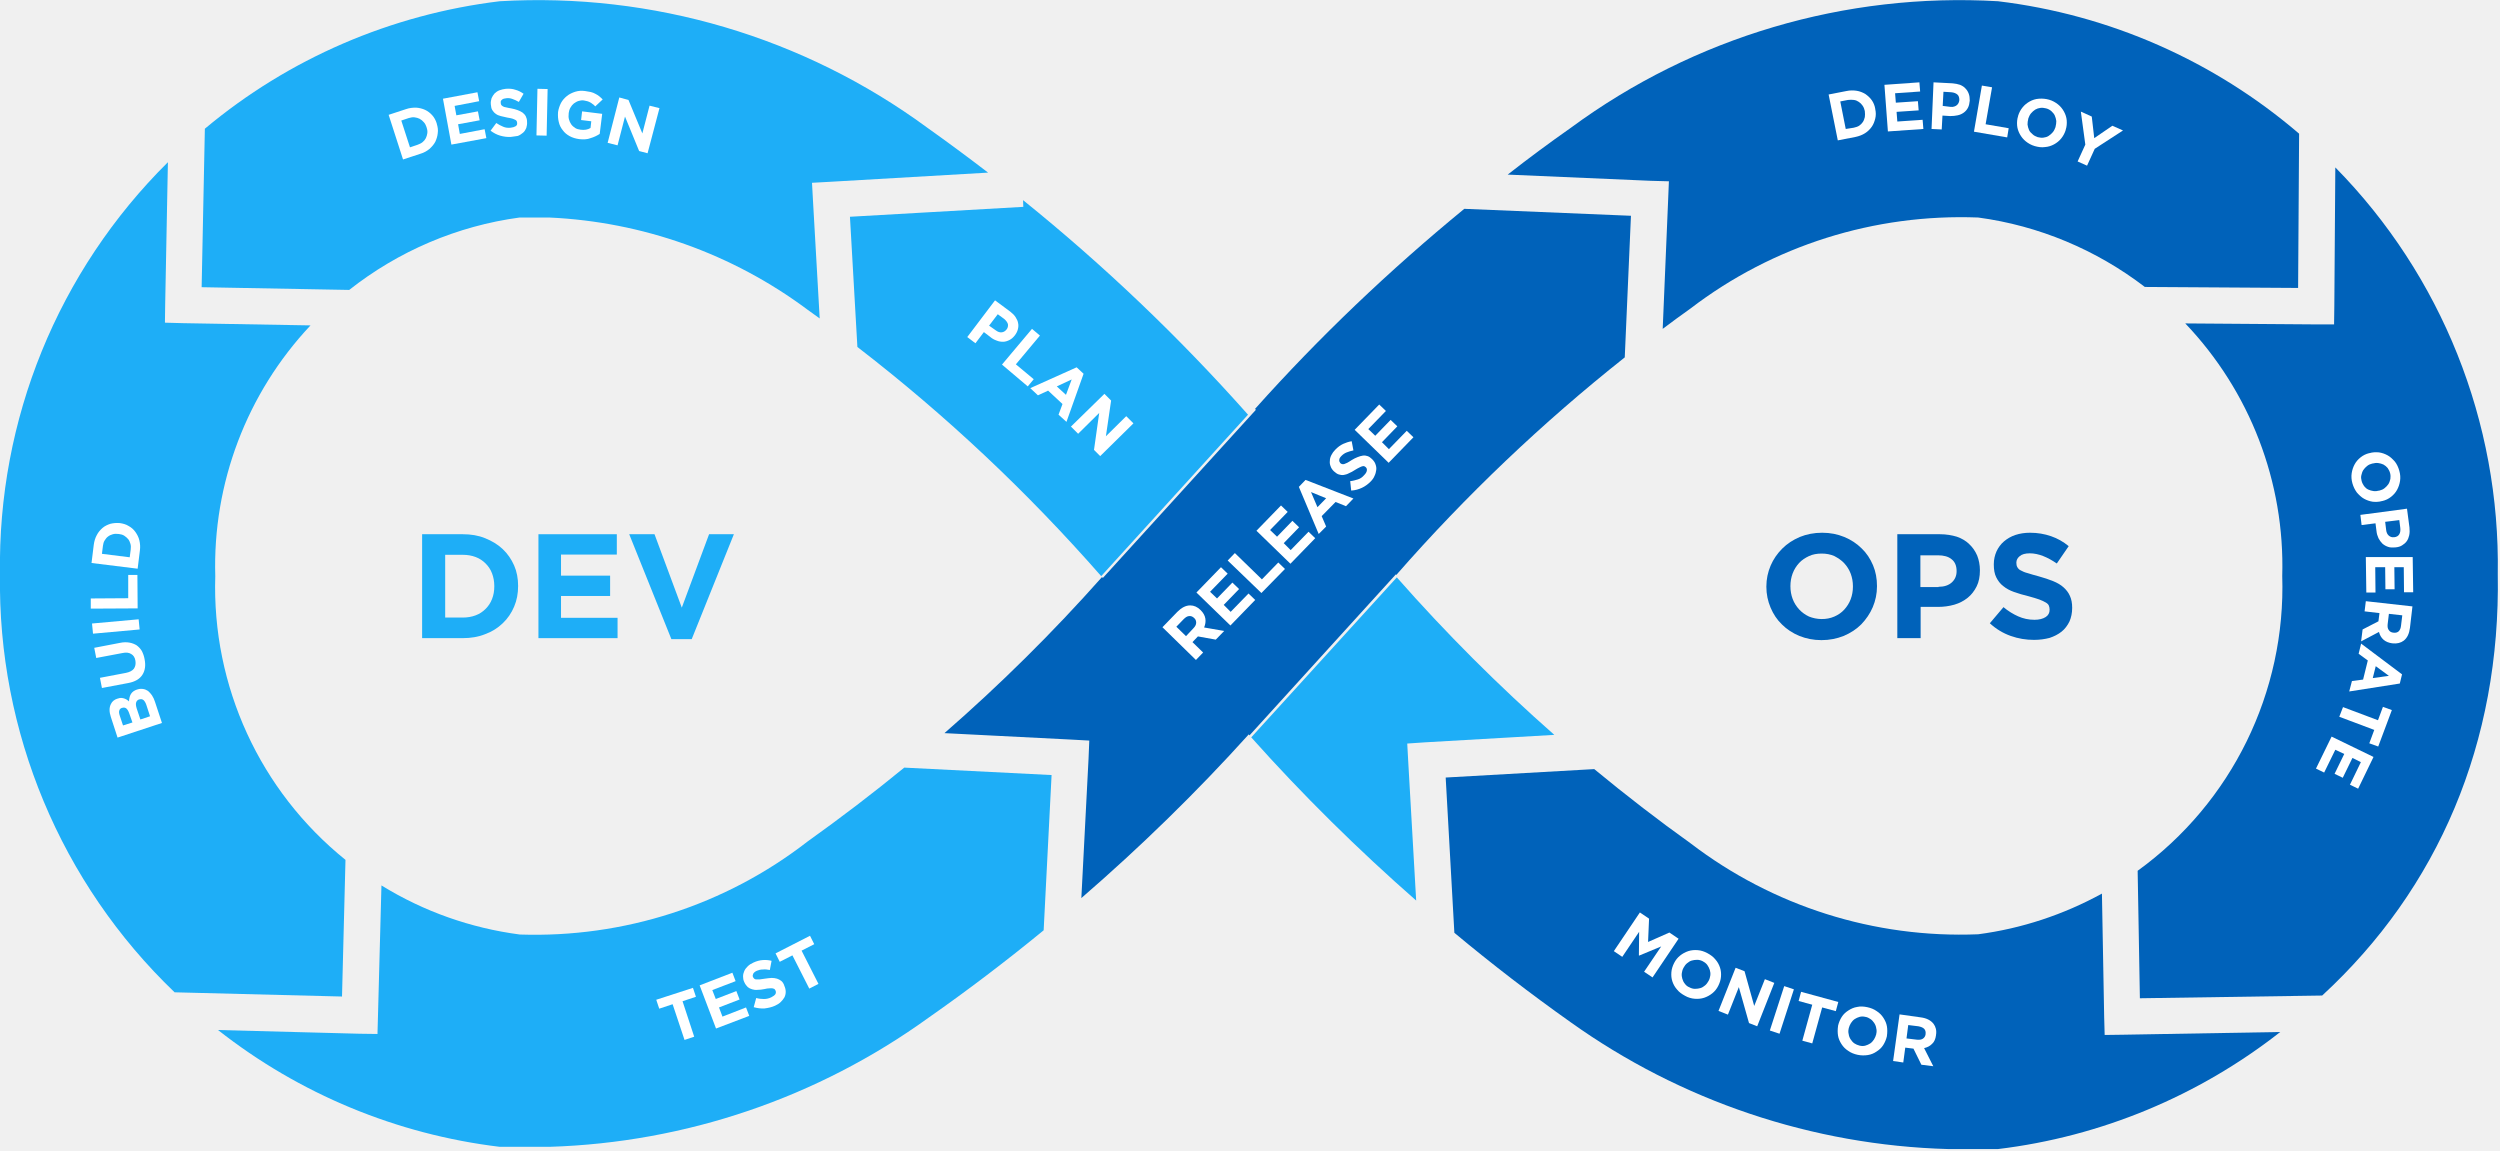
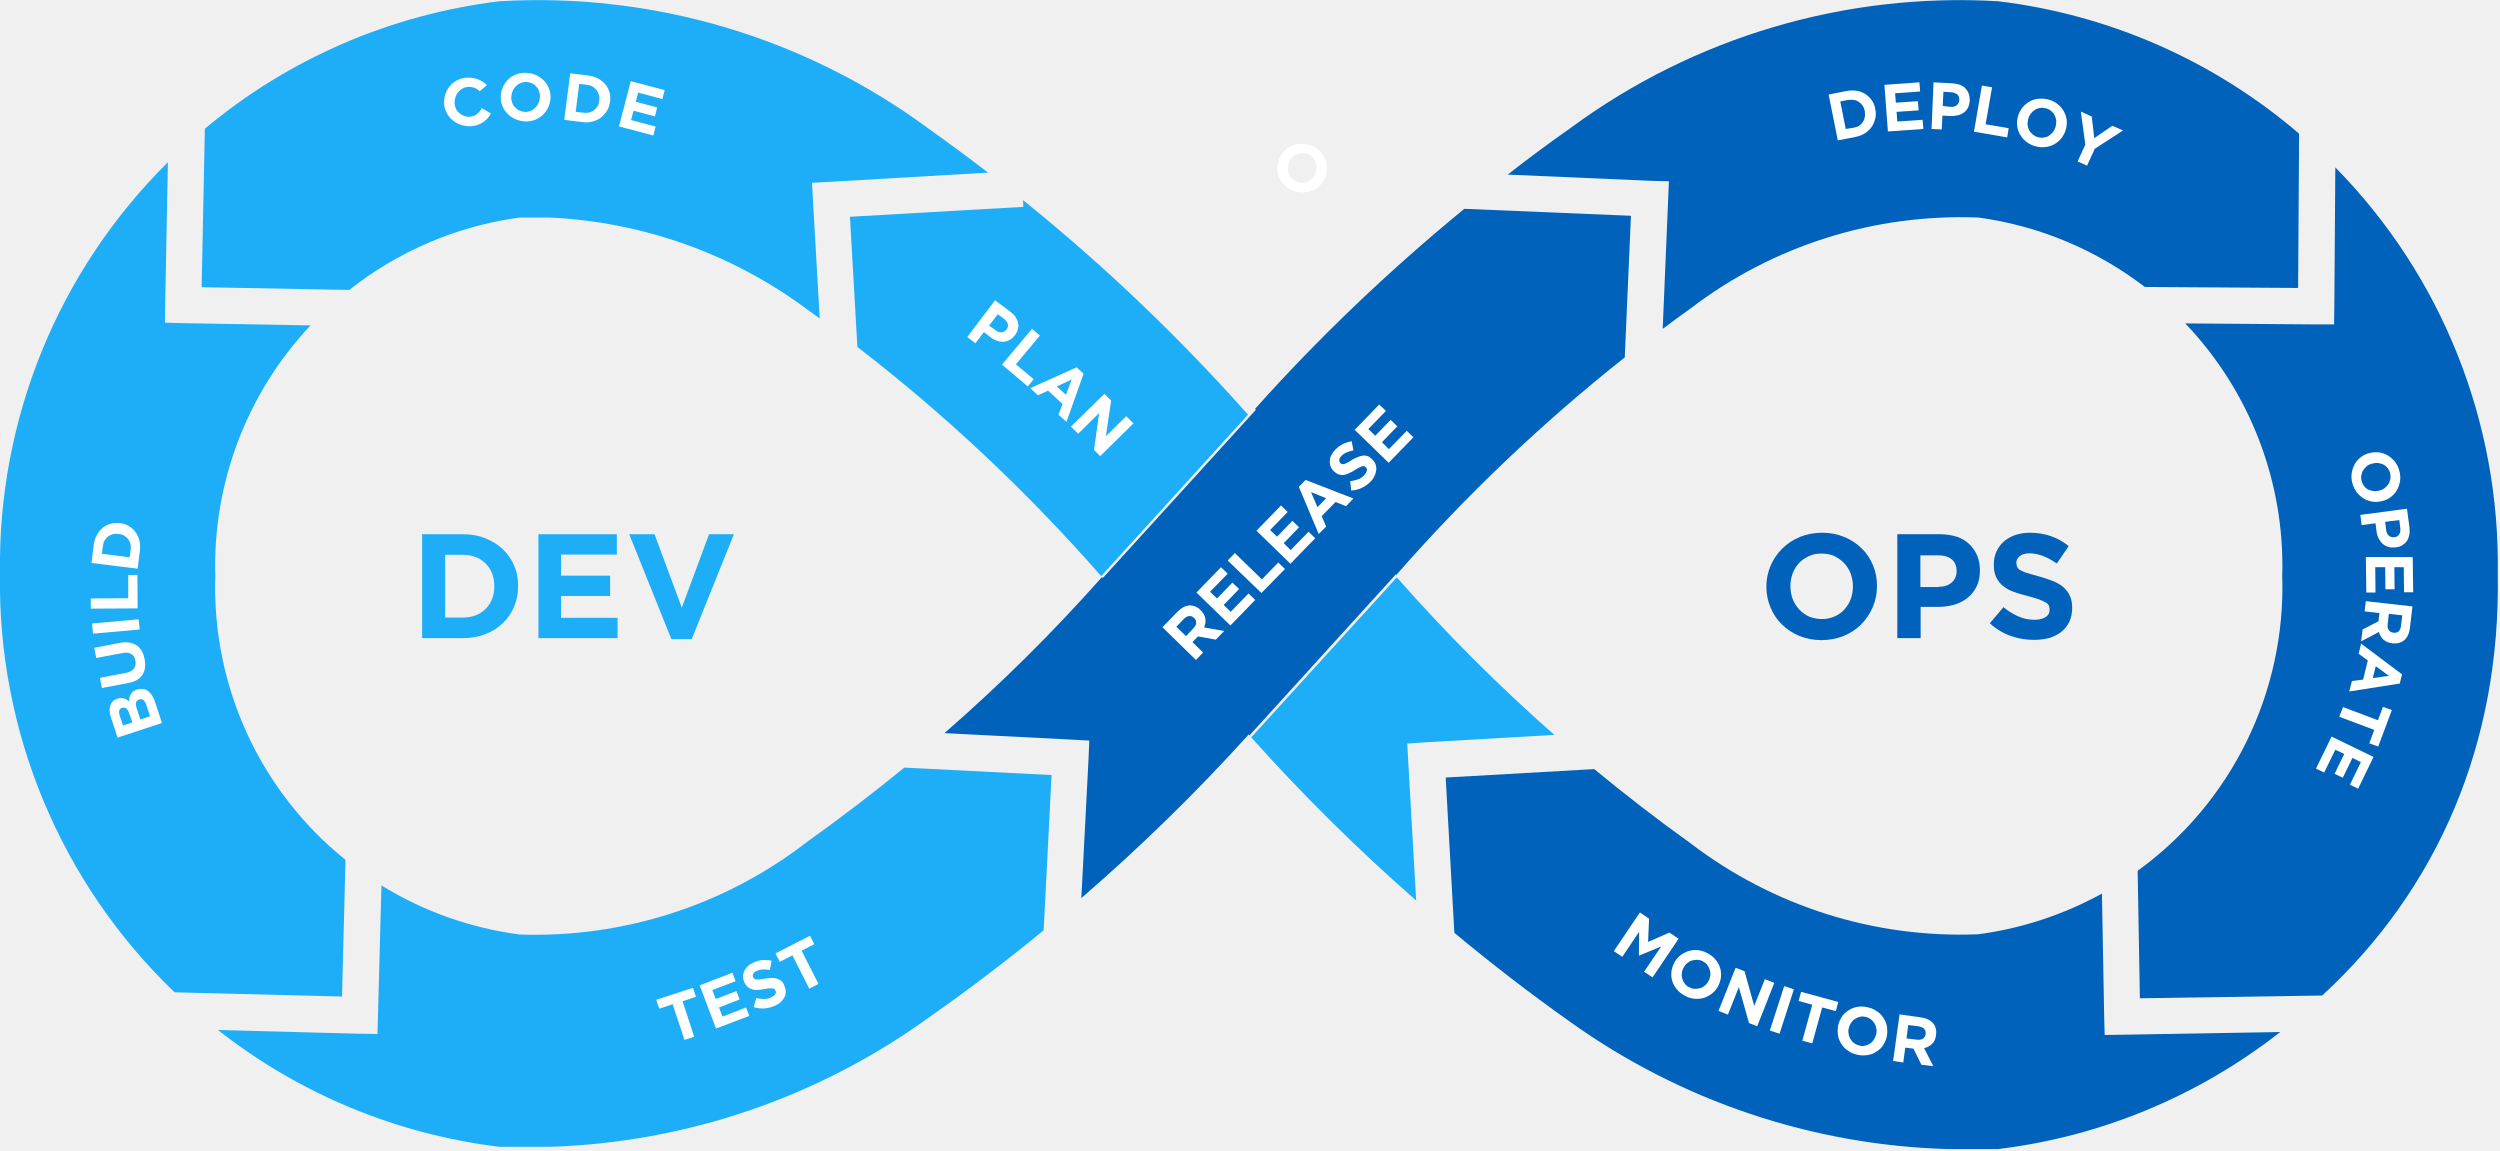
<svg xmlns="http://www.w3.org/2000/svg" xmlns:xlink="http://www.w3.org/1999/xlink" version="1.1" x="0px" y="0px" viewBox="0 0 1008 464" xml:space="preserve">
  <style type="text/css">
	.r{fill:#0062BA;}
	.l{fill:#1EAEF7;}
	.text{fill:#FFFFFF;}
- 	a:hover path{filter:brightness(120%);}
- </style>
-   <a xlink:title="Deploy" xlink:href="#">
+ 	a:hover path, a:hover rect{filter:brightness(120%);}
+    </style>
+   <a xlink:title="Deploy" target="_parent" xlink:href="/community/contributing/handbook/securecoding/#deploy-phase">
    <path class="r" d="M672.9,73.1l-0.3,7.3l-2.2,52.2c3.7-2.8,7.4-5.5,11.2-8.2c33.2-25.4,74.2-38.3,116-36.7   c24.5,3.3,47.6,13,67.2,28l61.8,0.4l0.4-62.2c-34.3-29.4-76.5-48-121.4-53.4c-61.6-3.6-122.5,14.4-172.2,51   c-8.7,6.1-17.2,12.4-25.5,18.9l57.7,2.5L672.9,73.1z" />
    <path class="text" d="M737.3,38.1l7.2-1.4c1.4-0.3,2.8-0.3,4.1-0.1c1.3,0.2,2.5,0.7,3.5,1.3c1,0.7,1.9,1.5,2.6,2.5   c0.7,1,1.2,2.2,1.4,3.5l0,0.1c0.3,1.3,0.3,2.6,0,3.8c-0.3,1.2-0.7,2.3-1.4,3.3c-0.7,1-1.6,1.9-2.7,2.6c-1.1,0.7-2.4,1.2-3.8,1.5   l-7.2,1.4L737.3,38.1z M747.4,51.5c0.8-0.2,1.6-0.4,2.2-0.8c0.6-0.4,1.1-0.9,1.5-1.5c0.4-0.6,0.6-1.2,0.8-2c0.1-0.7,0.1-1.5,0-2.3   l0-0.1c-0.2-0.8-0.4-1.5-0.9-2.2c-0.4-0.6-0.9-1.1-1.5-1.5c-0.6-0.4-1.2-0.7-2-0.8s-1.5-0.1-2.4,0l-3.1,0.6l2.2,11.1L747.4,51.5z" />
    <path class="text" d="M759.8,34.2l14.1-1l0.3,3.7l-10.1,0.7l0.3,3.8l8.9-0.6l0.3,3.7l-8.9,0.6l0.3,3.9l10.2-0.7l0.3,3.7l-14.3,1   L759.8,34.2z" />
    <path class="text" d="M779.6,33.2l7.7,0.4c1.1,0.1,2.1,0.3,3,0.6c0.9,0.4,1.6,0.8,2.2,1.5c0.6,0.6,1,1.3,1.3,2.1   c0.3,0.8,0.4,1.7,0.4,2.7l0,0.1c-0.1,1.1-0.3,2-0.7,2.8c-0.4,0.8-1,1.5-1.7,2c-0.7,0.5-1.5,0.9-2.5,1.1c-0.9,0.2-1.9,0.3-3,0.3   l-3.1-0.2l-0.3,5.6l-4.1-0.2L779.6,33.2z M786.5,43.1c1,0.1,1.9-0.2,2.5-0.7s0.9-1.2,1-2l0-0.1c0-0.9-0.2-1.7-0.8-2.2   s-1.4-0.8-2.4-0.9l-3.2-0.2l-0.3,5.7L786.5,43.1z" />
    <path class="text" d="M799.1,34.5l4.1,0.7l-2.6,14.9l9.3,1.6l-0.6,3.7l-13.4-2.3L799.1,34.5z" />
    <path class="text" d="M820.4,58.9c-1.4-0.4-2.6-1.1-3.6-1.9c-1-0.8-1.8-1.8-2.4-2.9c-0.6-1.1-1-2.3-1.1-3.5c-0.1-1.3,0-2.6,0.4-3.8   l0-0.1c0.4-1.3,1-2.4,1.8-3.4c0.8-1,1.8-1.8,2.9-2.4s2.3-1,3.7-1.1c1.3-0.1,2.7,0,4.1,0.4c1.4,0.4,2.6,1.1,3.6,1.9   c1,0.8,1.8,1.8,2.4,2.9c0.6,1.1,1,2.3,1.1,3.5c0.1,1.3,0,2.6-0.4,3.8l0,0.1c-0.4,1.3-1,2.4-1.8,3.4c-0.8,1-1.8,1.8-2.9,2.4   c-1.1,0.6-2.3,1-3.7,1.1C823.2,59.5,821.8,59.3,820.4,58.9z M821.6,55.3c0.8,0.2,1.6,0.3,2.3,0.2c0.8-0.1,1.5-0.3,2.1-0.7   s1.2-0.9,1.7-1.5s0.8-1.3,1.1-2.1l0-0.1c0.2-0.8,0.3-1.5,0.3-2.3c-0.1-0.8-0.3-1.5-0.6-2.2c-0.3-0.7-0.8-1.2-1.4-1.8   c-0.6-0.5-1.3-0.9-2.1-1.1c-0.8-0.2-1.6-0.3-2.3-0.2c-0.8,0.1-1.4,0.3-2.1,0.7c-0.6,0.4-1.2,0.9-1.7,1.5c-0.5,0.6-0.8,1.3-1.1,2.1   l0,0.1c-0.2,0.8-0.3,1.5-0.3,2.3c0.1,0.8,0.3,1.5,0.6,2.2c0.3,0.7,0.8,1.2,1.4,1.7C820.1,54.7,820.8,55,821.6,55.3z" />
    <path class="text" d="M840.8,58.3L839,45l4.4,2l1,8.7l7.3-5l4.3,1.9L844.6,60l-3.1,6.8l-3.8-1.7L840.8,58.3z" />
  </a>
-   <a xlink:title="Operate" xlink:href="#">
+   <a xlink:title="Operate" target="_parent" xlink:href="/community/contributing/handbook/securecoding/#operate-phase">
    <path class="r" d="M936.3,401.4c46.8-43.1,72-102,70.8-170c1-61.2-22.6-120.3-65.5-163.9l-0.4,56l-0.1,7.3h-7.3l-52.7-0.4   c26.1,27.4,40.2,64,39.1,101.8c1.5,46.8-20.3,91.4-58.3,118.9l0.9,51.4" />
    <path class="text" d="M948.5,194.9c-0.4-1.4-0.5-2.8-0.3-4.1c0.2-1.3,0.6-2.5,1.2-3.6s1.4-2,2.4-2.8c1-0.8,2.2-1.4,3.5-1.7l0.1,0   c1.3-0.4,2.6-0.4,3.8-0.3c1.3,0.2,2.4,0.6,3.5,1.2c1.1,0.6,2,1.5,2.9,2.5c0.8,1,1.4,2.3,1.8,3.7c0.4,1.4,0.5,2.8,0.3,4.1   c-0.2,1.3-0.6,2.5-1.2,3.6c-0.6,1.1-1.4,2-2.4,2.8c-1,0.8-2.2,1.4-3.5,1.7l-0.1,0c-1.3,0.4-2.6,0.4-3.8,0.3   c-1.3-0.2-2.4-0.6-3.5-1.2c-1.1-0.6-2-1.5-2.9-2.5C949.5,197.5,948.9,196.3,948.5,194.9z M952.2,193.9c0.2,0.8,0.6,1.5,1,2.1   c0.5,0.6,1,1.1,1.7,1.4c0.6,0.3,1.4,0.5,2.1,0.6c0.8,0.1,1.5,0,2.3-0.2l0.1,0c0.8-0.2,1.5-0.5,2.1-1c0.6-0.5,1.1-1,1.5-1.6   c0.4-0.6,0.6-1.3,0.8-2.1c0.1-0.8,0.1-1.5-0.1-2.3c-0.2-0.8-0.6-1.5-1-2.1c-0.5-0.6-1-1-1.7-1.4c-0.6-0.3-1.4-0.5-2.1-0.6   c-0.8-0.1-1.5,0-2.3,0.2l-0.1,0c-0.8,0.2-1.5,0.5-2.1,1s-1.1,1-1.5,1.6s-0.6,1.3-0.8,2.1C951.9,192.4,952,193.1,952.2,193.9z" />
    <path class="text" d="M970.5,205.1l1,7.6c0.1,1.1,0.1,2.1-0.1,3.1c-0.2,0.9-0.5,1.7-1,2.4c-0.5,0.7-1.1,1.2-1.9,1.7   s-1.6,0.7-2.6,0.8l-0.1,0c-1.1,0.1-2.1,0.1-2.9-0.2c-0.9-0.3-1.6-0.7-2.3-1.3c-0.6-0.6-1.2-1.4-1.6-2.2c-0.4-0.9-0.7-1.8-0.8-2.9   l-0.4-3.1l-5.6,0.7l-0.5-4.1L970.5,205.1z M962.1,213.7c0.1,1,0.5,1.8,1.1,2.3c0.6,0.5,1.3,0.7,2.1,0.6l0.1,0   c0.9-0.1,1.6-0.5,2-1.2c0.4-0.7,0.5-1.5,0.4-2.5l-0.4-3.2l-5.7,0.7L962.1,213.7z" />
    <path class="text" d="M972.8,224.6l0.2,14.2l-3.7,0l-0.1-10.1l-3.8,0l0.1,8.9l-3.7,0l-0.1-8.9l-4,0l0.1,10.2l-3.7,0l-0.2-14.3   L972.8,224.6z" />
    <path class="text" d="M972.7,244.5l-1,8.6c-0.3,2.4-1.1,4.1-2.5,5.2c-1.2,0.9-2.7,1.3-4.5,1.1l-0.1,0c-1.5-0.2-2.7-0.7-3.6-1.5   c-0.9-0.8-1.5-1.9-1.8-3.1l-7.2,3.8l0.6-4.8l6.4-3.3l0-0.1l0.4-3.2l-6-0.7l0.5-4.1L972.7,244.5z M962.7,251.7c-0.1,1,0,1.8,0.5,2.4   c0.4,0.6,1,0.9,1.8,1l0.1,0c0.9,0.1,1.6-0.1,2.1-0.6c0.5-0.5,0.8-1.3,0.9-2.3l0.5-4.1l-5.4-0.6L962.7,251.7z" />
    <path class="text" d="M968.5,271.9l-0.9,3.7l-20.4,3.2l1.1-4.2l4.5-0.6l1.9-7.7l-3.7-2.7l1-4.1L968.5,271.9z M956.7,273.4l6.5-0.9   l-5.3-3.9L956.7,273.4z" />
    <path class="text" d="M958.8,290.4l2-5.4l3.6,1.3l-5.5,14.7l-3.6-1.3l2-5.4l-14.1-5.3l1.5-3.9L958.8,290.4z" />
    <path class="text" d="M957,305.2l-6.2,12.8l-3.3-1.6l4.4-9.1l-3.4-1.7l-3.9,8l-3.3-1.6l3.9-8l-3.6-1.7l-4.5,9.2l-3.3-1.6l6.3-12.9   L957,305.2z" />
  </a>
-   <a xlink:title="Monitor" xlink:href="#">
+   <a xlink:title="Monitor" target="_parent" xlink:href="/community/contributing/handbook/securecoding/#monitor-phase">
    <path class="r" d="M855.9,417.2l-7.3,0.1l-0.2-7.3l-0.9-49.7c-15.5,8.5-32.4,14.1-49.9,16.4c-41.8,1.7-82.8-11.3-116-36.7   c-13.3-9.5-26.2-19.5-38.8-29.9l-59.9,3.4l3.5,62.6c15.1,12.6,30.7,24.6,46.8,36c44.5,31.8,97.6,49.7,152.3,51.2h20.1   c41.5-5,80.9-21.4,113.8-47.2L855.9,417.2z" />
    <path class="text" d="M661.2,367.9l3.7,2.5l-0.4,9.4l8.6-3.8l3.7,2.5l-10.5,15.6l-3.4-2.3l6.9-10.2l-8.9,3.7l-0.1-0.1l0.1-9.5   l-6.8,10.1l-3.4-2.3L661.2,367.9z" />
    <path class="text" d="M679.4,401.5c-1.3-0.7-2.4-1.5-3.2-2.5c-0.9-1-1.5-2.1-1.9-3.3c-0.4-1.2-0.5-2.4-0.4-3.7   c0.1-1.3,0.5-2.5,1.1-3.7l0,0c0.6-1.2,1.4-2.2,2.4-3c1-0.8,2.1-1.4,3.3-1.8c1.2-0.4,2.5-0.5,3.8-0.4c1.3,0.1,2.6,0.5,3.9,1.2   s2.4,1.5,3.2,2.5c0.9,1,1.5,2.1,1.9,3.3s0.5,2.4,0.4,3.7c-0.1,1.3-0.5,2.5-1.1,3.7l0,0c-0.6,1.2-1.4,2.2-2.4,3s-2.1,1.4-3.3,1.8   c-1.2,0.4-2.5,0.5-3.8,0.4C682,402.6,680.6,402.2,679.4,401.5z M681.2,398.1c0.7,0.4,1.5,0.6,2.2,0.6c0.8,0,1.5-0.1,2.2-0.3   s1.3-0.6,1.9-1.1c0.6-0.5,1-1.1,1.4-1.8l0,0c0.4-0.7,0.6-1.5,0.7-2.2c0.1-0.8,0-1.5-0.2-2.2c-0.2-0.7-0.6-1.4-1-2s-1.1-1.1-1.8-1.5   c-0.8-0.4-1.5-0.6-2.3-0.6c-0.8,0-1.5,0.1-2.2,0.3s-1.3,0.6-1.9,1.1c-0.6,0.5-1,1.1-1.4,1.8l0,0c-0.4,0.7-0.6,1.5-0.7,2.2   c-0.1,0.8,0,1.5,0.2,2.2c0.2,0.7,0.5,1.4,1,2C679.8,397.3,680.4,397.8,681.2,398.1z" />
    <path class="text" d="M699.8,390.2l3.6,1.4l3.9,14l4.3-10.8l3.8,1.5l-6.9,17.5l-3.3-1.3l-4.1-14.5l-4.4,11.1l-3.8-1.5L699.8,390.2z" />
    <path class="text" d="M719.4,397.6l3.9,1.3l-5.8,17.9l-3.9-1.3L719.4,397.6z" />
    <path class="text" d="M730.7,405.1l-5.5-1.5l1-3.7l15,4.1l-1,3.7l-5.5-1.5l-4,14.5l-4-1.1L730.7,405.1z" />
    <path class="text" d="M749,425.3c-1.4-0.3-2.7-0.8-3.8-1.6c-1.1-0.7-2-1.6-2.7-2.7s-1.2-2.2-1.4-3.4c-0.2-1.2-0.2-2.5,0-3.9l0-0.1   c0.3-1.3,0.8-2.5,1.5-3.6s1.6-1.9,2.7-2.6s2.2-1.2,3.5-1.4c1.3-0.3,2.7-0.2,4.1,0.1c1.4,0.3,2.7,0.8,3.8,1.6c1.1,0.7,2,1.6,2.7,2.7   s1.2,2.2,1.4,3.4c0.2,1.2,0.2,2.5,0,3.9l0,0.1c-0.3,1.3-0.8,2.5-1.5,3.6s-1.6,1.9-2.7,2.6c-1,0.7-2.2,1.2-3.5,1.4   C751.8,425.6,750.4,425.6,749,425.3z M749.8,421.6c0.8,0.2,1.6,0.2,2.3,0c0.7-0.2,1.4-0.5,2-0.9c0.6-0.4,1.1-1,1.5-1.6   c0.4-0.6,0.7-1.4,0.9-2.1l0-0.1c0.2-0.8,0.2-1.6,0-2.3c-0.1-0.8-0.4-1.5-0.8-2.1s-0.9-1.2-1.5-1.6c-0.6-0.4-1.3-0.8-2.1-0.9   c-0.8-0.2-1.6-0.2-2.3,0c-0.7,0.2-1.4,0.5-2,0.9c-0.6,0.4-1.1,1-1.5,1.6c-0.4,0.6-0.7,1.4-0.9,2.1l0,0.1c-0.2,0.8-0.2,1.6,0,2.3   c0.1,0.8,0.4,1.5,0.8,2.1s0.9,1.2,1.5,1.6C748.3,421.1,749,421.4,749.8,421.6z" />
    <path class="text" d="M765.9,409l8.5,1.2c2.4,0.3,4.1,1.2,5.2,2.6c0.9,1.2,1.3,2.7,1,4.5l0,0.1c-0.2,1.5-0.7,2.7-1.6,3.5   c-0.9,0.9-1.9,1.4-3.2,1.7l3.7,7.3l-4.8-0.6l-3.2-6.5l-0.1,0l-3.2-0.4l-0.8,6l-4.1-0.6L765.9,409z M772.9,419.2   c1,0.1,1.8,0,2.4-0.4c0.6-0.4,1-1,1.1-1.8l0-0.1c0.1-0.9-0.1-1.6-0.6-2.1s-1.3-0.8-2.3-1l-4.1-0.5l-0.7,5.4L772.9,419.2z" />
  </a>
-   <a xlink:title="Plan" xlink:href="#">
+   <a xlink:title="Plan" target="_parent" xlink:href="/community/contributing/handbook/securecoding/#planning-phase">
    <path class="l" d="M563.2,232.8l-58.7,64.5c20.8,23.3,43,45.2,66.5,65.8l-3.2-56l-0.4-7.3l7.3-0.5l52-3   C604.2,276.5,583,255.3,563.2,232.8z" />
    <path class="l" d="M444,232.3l59.2-65.1c-27.8-31.3-58.1-60.2-90.7-86.5l0.1,2.7l-69.9,4l3,52.5   C381.4,167.4,414.3,198.4,444,232.3z" />
    <path class="text" d="M401.2,121.1l6.2,4.6c0.9,0.7,1.6,1.4,2.1,2.2c0.5,0.8,0.9,1.6,1,2.4c0.2,0.8,0.1,1.7-0.1,2.5   c-0.2,0.8-0.6,1.6-1.2,2.4l0,0c-0.7,0.9-1.4,1.5-2.2,1.9c-0.8,0.4-1.7,0.7-2.5,0.7c-0.9,0-1.8-0.1-2.7-0.5   c-0.9-0.3-1.8-0.8-2.6-1.5l-2.5-1.9l-3.4,4.5l-3.3-2.5L401.2,121.1z M401.5,133.2c0.8,0.6,1.6,0.9,2.4,0.8c0.8-0.1,1.4-0.5,1.9-1.1   l0,0c0.6-0.7,0.7-1.5,0.6-2.2c-0.2-0.7-0.7-1.4-1.5-2.1l-2.6-1.9l-3.5,4.6L401.5,133.2z" />
    <path class="text" d="M416.1,132.6l3.2,2.7l-9.7,11.6l7.2,6l-2.4,2.9L404,147L416.1,132.6z" />
    <path class="text" d="M434.1,148.1l2.8,2.6l-6.9,19.4l-3.2-2.9l1.6-4.3l-5.8-5.4l-4.1,1.9l-3.1-2.9L434.1,148.1z M429.8,159.2   l2.3-6.2l-6,2.8L429.8,159.2z" />
    <path class="text" d="M445.3,158.8l2.7,2.7l-2.1,14.4l8.2-8.1l2.9,2.9l-13.4,13.2l-2.5-2.5l2.1-14.9l-8.5,8.4l-2.9-2.9L445.3,158.8z" />
  </a>
-   <a xlink:title="Design" xlink:href="#">
-     <path class="l" d="M81.3,115.8l59.5,1.1c19.9-15.7,43.6-25.8,68.7-29.2h11.9c37.6,1.7,73.9,14.6,104.1,37.1c1.7,1.2,3.3,2.4,5,3.6   L327.8,81l-0.4-7.3l7.3-0.4l63.7-3.7c-8.1-6.2-16.2-12.2-24.5-18.1c-49.8-36.6-110.8-54.6-172.4-51c-43.8,5.3-85.1,23.1-118.9,51.4   L81.3,115.8z" />
-     <path class="text" d="M156.7,46.3l7-2.3c1.4-0.5,2.8-0.6,4.1-0.6c1.3,0.1,2.5,0.4,3.6,0.9c1.1,0.5,2.1,1.3,2.9,2.2   c0.8,0.9,1.4,2,1.8,3.3l0,0.1c0.4,1.3,0.6,2.5,0.4,3.8c-0.1,1.2-0.5,2.4-1,3.5c-0.6,1.1-1.4,2-2.4,2.9c-1,0.8-2.2,1.5-3.6,1.9   l-7,2.3L156.7,46.3z M168.3,58.4c0.8-0.3,1.5-0.6,2.1-1.1c0.6-0.5,1-1,1.3-1.6c0.3-0.6,0.5-1.3,0.6-2s0-1.5-0.3-2.3l0-0.1   c-0.3-0.8-0.6-1.5-1.1-2c-0.5-0.6-1-1-1.7-1.4c-0.6-0.3-1.3-0.5-2.1-0.6c-0.8-0.1-1.5,0.1-2.3,0.3l-3,1l3.5,10.8L168.3,58.4z" />
-     <path class="text" d="M178.6,39.8l13.9-2.6l0.7,3.6l-9.9,1.9l0.7,3.8l8.7-1.6l0.7,3.6l-8.7,1.6l0.7,3.9l10-1.9l0.7,3.6L182,58.3   L178.6,39.8z" />
-     <path class="text" d="M206,55.2c-1.4,0.1-2.9-0.1-4.3-0.5c-1.4-0.4-2.7-1.1-3.9-2l2.3-3.1c0.9,0.6,1.8,1.1,2.8,1.5   c0.9,0.4,1.9,0.5,3,0.4c0.9-0.1,1.5-0.3,2-0.6c0.5-0.3,0.7-0.8,0.6-1.3l0-0.1c0-0.3-0.1-0.5-0.2-0.7c-0.1-0.2-0.3-0.4-0.6-0.5   c-0.3-0.2-0.7-0.3-1.2-0.5c-0.5-0.1-1.2-0.3-2-0.4c-1-0.2-1.8-0.4-2.6-0.6c-0.8-0.2-1.5-0.5-2-0.9c-0.6-0.4-1-0.9-1.4-1.5   s-0.5-1.4-0.6-2.3l0-0.1c-0.1-0.9,0.1-1.6,0.3-2.4c0.3-0.7,0.7-1.3,1.2-1.9c0.5-0.5,1.2-1,2-1.3c0.8-0.3,1.7-0.5,2.6-0.6   c1.4-0.1,2.7,0,3.8,0.4c1.2,0.3,2.3,0.9,3.3,1.6l-1.9,3.3c-0.9-0.5-1.7-0.9-2.6-1.2c-0.8-0.3-1.6-0.4-2.4-0.3   c-0.8,0.1-1.4,0.2-1.8,0.6c-0.4,0.3-0.6,0.7-0.5,1.2l0,0.1c0,0.3,0.1,0.6,0.2,0.8c0.1,0.2,0.4,0.4,0.7,0.6c0.3,0.2,0.7,0.3,1.3,0.4   c0.5,0.1,1.2,0.3,2,0.4c1,0.2,1.8,0.4,2.6,0.7c0.8,0.3,1.4,0.6,2,1c0.5,0.4,1,0.9,1.3,1.5c0.3,0.6,0.5,1.3,0.5,2.1l0,0.1   c0.1,0.9-0.1,1.8-0.3,2.5c-0.3,0.7-0.7,1.4-1.3,1.9c-0.6,0.5-1.3,1-2.1,1.3C208,54.9,207,55.1,206,55.2z" />
-     <path class="text" d="M216.7,35.8l4.1,0.1l-0.4,18.8l-4.1-0.1L216.7,35.8z" />
-     <path class="text" d="M233.6,56.1c-1.5-0.2-2.8-0.6-3.9-1.2c-1.1-0.6-2.1-1.4-2.8-2.4c-0.8-1-1.3-2-1.6-3.3   c-0.3-1.2-0.4-2.5-0.3-3.9l0-0.1c0.2-1.3,0.6-2.5,1.2-3.7c0.6-1.1,1.4-2,2.4-2.8s2.1-1.3,3.3-1.7c1.3-0.4,2.6-0.5,4-0.3   c0.8,0.1,1.6,0.3,2.3,0.4c0.7,0.2,1.3,0.4,1.8,0.7c0.6,0.3,1.1,0.6,1.6,1c0.5,0.4,0.9,0.8,1.4,1.3l-3,2.8c-0.3-0.3-0.6-0.7-1-0.9   c-0.3-0.3-0.7-0.5-1-0.7c-0.4-0.2-0.8-0.4-1.2-0.5s-0.9-0.2-1.4-0.3c-0.7-0.1-1.5,0-2.1,0.2c-0.7,0.2-1.3,0.6-1.9,1   c-0.6,0.5-1,1-1.4,1.7c-0.4,0.7-0.6,1.4-0.7,2.2l0,0.1c-0.1,0.9-0.1,1.7,0.1,2.4c0.2,0.8,0.5,1.4,0.9,2c0.4,0.6,1,1.1,1.6,1.5   c0.6,0.4,1.4,0.6,2.2,0.7c1.5,0.2,2.9,0,4-0.7l0.3-2.7l-4.1-0.5l0.4-3.5l8.1,1l-1,8.1c-1.1,0.7-2.3,1.3-3.7,1.7   C236.9,56.2,235.3,56.3,233.6,56.1z" />
-     <path class="text" d="M249.7,39.3l3.7,1l5.6,13.5l2.9-11.2l4,1l-4.8,18.2l-3.4-0.9L252,47l-3,11.6l-4-1L249.7,39.3z" />
+   <a xlink:title="Code" target="_parent" xlink:href="/community/contributing/handbook/securecoding/#code-phase">
+     <path class="l" d="m 81.3,115.8 59.5,1.1 c 19.9,-15.7 43.6,-25.8 68.7,-29.2 h 11.9 c 37.6,1.7 73.9,14.6 104.1,37.1 1.7,1.2 3.3,2.4 5,3.6 l -2.7,-47.4 -0.4,-7.3 7.3,-0.4 63.7,-3.7 C 390.3,63.4 382.2,57.4 373.9,51.5 324.1,14.9 263.1,-3.1 201.5,0.5 157.7,5.8 116.4,23.6 82.6,51.9 Z" />
+     <path class="text" d="m 229.902,29.568 7.314,0.89 c 1.48,0.142 2.79,0.646 3.967,1.198 1.135,0.643 2.094,1.424 2.877,2.343 0.784,0.92 1.349,2.069 1.691,3.223 0.342,1.155 0.418,2.405 0.228,3.752 l -0.043,0.091 c -0.19,1.347 -0.518,2.518 -1.251,3.61 -0.6,1.044 -1.472,1.961 -2.391,2.744 -1.01,0.741 -2.117,1.216 -3.404,1.607 -1.245,0.3 -2.629,0.424 -4.066,0.192 l -7.314,-0.89 z m 5.365,15.88 c 0.852,0.068 1.613,0.094 2.368,-0.104 0.756,-0.198 1.33,-0.481 1.856,-0.897 0.526,-0.416 1.005,-0.965 1.392,-1.556 0.388,-0.591 0.637,-1.358 0.705,-2.21 l 0.043,-0.091 c 0.068,-0.852 0.094,-1.613 -0.147,-2.278 -0.198,-0.756 -0.481,-1.33 -0.945,-1.989 -0.416,-0.526 -0.965,-1.005 -1.647,-1.435 -0.682,-0.43 -1.401,-0.546 -2.21,-0.705 l -3.141,-0.368 -1.417,11.264 z" />
+     <path class="text" d="m 522.136,77.136 c -1.4,-0.4 -2.6,-1.1 -3.6,-1.9 -1,-0.8 -1.8,-1.8 -2.4,-2.9 -0.6,-1.1 -1,-2.3 -1.1,-3.5 -0.1,-1.3 0,-2.6 0.4,-3.8 v -0.1 c 0.4,-1.3 1,-2.4 1.8,-3.4 0.8,-1 1.8,-1.8 2.9,-2.4 1.1,-0.6 2.3,-1 3.7,-1.1 1.3,-0.1 2.7,0 4.1,0.4 1.4,0.4 2.6,1.1 3.6,1.9 1,0.8 1.8,1.8 2.4,2.9 0.6,1.1 1,2.3 1.1,3.5 0.1,1.3 0,2.6 -0.4,3.8 v 0.1 c -0.4,1.3 -1,2.4 -1.8,3.4 -0.8,1 -1.8,1.8 -2.9,2.4 -1.1,0.6 -2.3,1 -3.7,1.1 -1.3,0.2 -2.7,0 -4.1,-0.4 z m 1.2,-3.6 c 0.8,0.2 1.6,0.3 2.3,0.2 0.8,-0.1 1.5,-0.3 2.1,-0.7 0.6,-0.4 1.2,-0.9 1.7,-1.5 0.5,-0.6 0.8,-1.3 1.1,-2.1 v -0.1 c 0.2,-0.8 0.3,-1.5 0.3,-2.3 -0.1,-0.8 -0.3,-1.5 -0.6,-2.2 -0.3,-0.7 -0.8,-1.2 -1.4,-1.8 -0.6,-0.5 -1.3,-0.9 -2.1,-1.1 -0.8,-0.2 -1.6,-0.3 -2.3,-0.2 -0.8,0.1 -1.4,0.3 -2.1,0.7 -0.6,0.4 -1.2,0.9 -1.7,1.5 -0.5,0.6 -0.8,1.3 -1.1,2.1 v 0.1 c -0.2,0.8 -0.3,1.5 -0.3,2.3 0.1,0.8 0.3,1.5 0.6,2.2 0.3,0.7 0.8,1.2 1.4,1.7 0.6,0.6 1.3,0.9 2.1,1.2 z" />
+     <path class="text" d="m 209.028,48.489 c -1.4,-0.4 -2.6,-1.1 -3.6,-1.9 -1,-0.8 -1.8,-1.8 -2.4,-2.9 -0.6,-1.1 -1,-2.3 -1.1,-3.5 -0.1,-1.3 0,-2.6 0.4,-3.8 v -0.1 c 0.4,-1.3 1,-2.4 1.8,-3.4 0.8,-1 1.8,-1.8 2.9,-2.4 1.1,-0.6 2.3,-1 3.7,-1.1 1.3,-0.1 2.7,0 4.1,0.4 1.4,0.4 2.6,1.1 3.6,1.9 1,0.8 1.8,1.8 2.4,2.9 0.6,1.1 1,2.3 1.1,3.5 0.1,1.3 0,2.6 -0.4,3.8 v 0.1 c -0.4,1.3 -1,2.4 -1.8,3.4 -0.8,1 -1.8,1.8 -2.9,2.4 -1.1,0.6 -2.3,1 -3.7,1.1 -1.3,0.2 -2.7,0 -4.1,-0.4 z m 1.2,-3.6 c 0.8,0.2 1.6,0.3 2.3,0.2 0.8,-0.1 1.5,-0.3 2.1,-0.7 0.6,-0.4 1.2,-0.9 1.7,-1.5 0.5,-0.6 0.8,-1.3 1.1,-2.1 v -0.1 c 0.2,-0.8 0.3,-1.5 0.3,-2.3 -0.1,-0.8 -0.3,-1.5 -0.6,-2.2 -0.3,-0.7 -0.8,-1.2 -1.4,-1.8 -0.6,-0.5 -1.3,-0.9 -2.1,-1.1 -0.8,-0.2 -1.6,-0.3 -2.3,-0.2 -0.8,0.1 -1.4,0.3 -2.1,0.7 -0.6,0.4 -1.2,0.9 -1.7,1.5 -0.5,0.6 -0.8,1.3 -1.1,2.1 v 0.1 c -0.2,0.8 -0.3,1.5 -0.3,2.3 0.1,0.8 0.3,1.5 0.6,2.2 0.3,0.7 0.8,1.2 1.4,1.7 0.6,0.6 1.3,0.9 2.1,1.2 z" />
+     <path class="text" d="m 254.326,32.725 13.666,3.612 -0.912,3.598 -9.784,-2.603 -0.945,3.693 8.616,2.309 -0.912,3.598 -8.616,-2.309 -0.977,3.788 9.879,2.635 -0.912,3.598 -13.855,-3.677 z" />
+     <path class="text" d="m 186.175,50.444 c -1.4,-0.4 -2.6,-1.1 -3.6,-1.9 -1,-0.8 -1.8,-1.8 -2.4,-2.9 -0.6,-1.1 -1,-2.3 -1.1,-3.5 -0.1,-1.3 0,-2.6 0.4,-3.8 v -0.1 c 0.4,-1.3 1,-2.4 1.8,-3.4 0.8,-1 1.8,-1.8 2.9,-2.4 1.1,-0.6 2.3,-1 3.7,-1.1 1.3,-0.1 2.7,0 4.1,0.4 1.4,0.4 2.587,1.076 3.6,1.9 1.013,0.824 1.8,1.8 2.4,2.9 0.6,1.1 1,2.3 1.1,3.5 0.1,1.3 0,2.6 -0.4,3.8 v 0.1 c -0.4,1.3 -1,2.4 -1.8,3.4 -0.8,1 -1.8,1.8 -2.9,2.4 -1.1,0.6 -2.3,1 -3.7,1.1 -1.3,0.2 -2.7,0 -4.1,-0.4 z m 1.2,-3.6 c 0.8,0.2 1.6,0.3 2.3,0.2 0.8,-0.1 1.5,-0.3 2.1,-0.7 0.6,-0.4 1.2,-0.9 1.7,-1.5 0.5,-0.6 0.8,-1.3 1.1,-2.1 v -0.1 c 0.2,-0.8 0.3,-1.5 0.3,-2.3 -0.1,-0.8 -0.3,-1.5 -0.6,-2.2 -0.3,-0.7 -0.805,-1.303 -1.4,-1.8 -0.595,-0.497 -1.3,-0.9 -2.1,-1.1 -0.8,-0.2 -1.6,-0.3 -2.3,-0.2 -0.8,0.1 -1.4,0.3 -2.1,0.7 -0.6,0.4 -1.2,0.9 -1.7,1.5 -0.5,0.6 -0.8,1.3 -1.1,2.1 v 0.1 c -0.2,0.8 -0.3,1.5 -0.3,2.3 0.1,0.8 0.3,1.5 0.6,2.2 0.3,0.7 0.8,1.2 1.4,1.7 0.6,0.6 1.3,0.9 2.1,1.2 z" />
+     <rect class="l" width="0.687" height="0.366" x="217.199" y="64.372" />
+     <rect class="l" width="6.65" height="6.699" x="153.797" y="-115.982" transform="matrix(0.7049107,0.709296,-0.7616425,0.6479975,0,0)" />
+     <rect class="l" width="6.077" height="5.943" x="183.086" y="-66.457" transform="matrix(0.8635736,0.5042229,-0.5748897,0.818231,0,0)" />
  </a>
-   <a xlink:title="Build" xlink:href="#">
+   <a xlink:title="Build" target="_parent" xlink:href="/community/contributing/handbook/securecoding/#build-phase">
    <path class="l" d="M137.9,401.8l1.4-55.1c-34.5-27.8-53.9-70.1-52.5-114.4c-1.1-37.4,12.7-73.8,38.4-101.1l-51.4-0.9l-7.3-0.2   l0.1-7.3l1.1-57.4C23.4,109.3-1,169.2,0,231.5C-1,295,24.5,356.1,70.4,400.1L137.9,401.8z" />
    <path class="text" d="M47.4,297.4l-2.7-8.3c-0.7-2.1-0.7-3.8,0-5.2c0.5-1.1,1.4-1.8,2.6-2.2l0.1,0c0.5-0.2,1-0.3,1.4-0.3   c0.4,0,0.8,0.1,1.2,0.2c0.4,0.1,0.7,0.3,1.1,0.5c0.3,0.2,0.6,0.4,0.9,0.7c0.1-1.2,0.3-2.2,0.8-3c0.5-0.8,1.3-1.4,2.5-1.8l0.1,0   c0.8-0.3,1.6-0.3,2.3-0.2c0.7,0.1,1.4,0.4,2,0.8c0.6,0.5,1.1,1.1,1.6,1.8c0.5,0.8,0.9,1.6,1.2,2.6l2.8,8.5L47.4,297.4z M52.1,287.6   c-0.3-0.9-0.7-1.5-1.1-1.9c-0.5-0.4-1-0.5-1.7-0.3l-0.1,0c-0.6,0.2-1,0.6-1.1,1.1c-0.2,0.5-0.1,1.2,0.2,2.1l1.3,3.9l3.8-1.2   L52.1,287.6z M59,284.2c-0.3-0.9-0.7-1.5-1.1-1.9c-0.5-0.4-1-0.5-1.7-0.3l-0.1,0c-0.6,0.2-1,0.6-1.2,1.2c-0.2,0.6-0.1,1.4,0.2,2.4   l1.5,4.5l3.9-1.3L59,284.2z" />
    <path class="text" d="M58.3,265.8c0.5,2.5,0.2,4.6-0.9,6.3c-1.1,1.7-3,2.8-5.7,3.3l-10.6,2l-0.8-4.1l10.5-2c1.5-0.3,2.6-0.9,3.2-1.7   c0.6-0.9,0.8-1.9,0.6-3.2c-0.2-1.3-0.8-2.2-1.7-2.7c-0.9-0.6-2.1-0.7-3.5-0.4l-10.6,2l-0.8-4.1l10.4-2c1.4-0.3,2.7-0.3,3.8-0.1   c1.1,0.2,2.1,0.6,2.9,1.1c0.8,0.6,1.5,1.3,2.1,2.3C57.7,263.5,58.1,264.6,58.3,265.8z" />
    <path class="text" d="M37.5,255.5l-0.4-4.1l18.8-1.7l0.4,4.1L37.5,255.5z" />
    <path class="text" d="M36.6,245.4l0-4.1l15.1-0.1l0-9.4l3.7,0l0.1,13.5L36.6,245.4z" />
    <path class="text" d="M36.9,227l0.9-7.3c0.2-1.5,0.6-2.8,1.2-3.9c0.6-1.2,1.4-2.1,2.3-2.9c0.9-0.8,2-1.3,3.2-1.7   c1.2-0.3,2.4-0.4,3.7-0.3l0.1,0c1.3,0.2,2.5,0.5,3.6,1.2c1.1,0.6,2,1.4,2.7,2.4c0.7,1,1.3,2.1,1.6,3.4c0.3,1.3,0.4,2.6,0.2,4.1   l-0.9,7.3L36.9,227z M52.7,221.6c0.1-0.8,0.1-1.6-0.1-2.3c-0.2-0.7-0.5-1.4-0.9-1.9c-0.4-0.5-1-1-1.6-1.4s-1.4-0.6-2.2-0.7l-0.1,0   c-0.8-0.1-1.6-0.1-2.3,0.1c-0.7,0.2-1.4,0.5-1.9,0.9c-0.6,0.4-1,1-1.4,1.6s-0.6,1.4-0.7,2.2l-0.4,3.2l11.2,1.4L52.7,221.6z" />
  </a>
-   <a xlink:title="Test" xlink:href="#">
+   <a xlink:title="Test" target="_parent" xlink:href="/community/contributing/handbook/securecoding/#test-phase">
    <path class="l" d="M424,312.5l-59.4-3c-12.7,10.4-25.7,20.3-39,29.8c-33.1,25.7-74.1,38.9-116,37.5c-19.8-2.6-38.8-9.3-55.8-19.8   l-1.4,52.6l-0.2,7.3l-7.3-0.1l-57-1.5c32.8,25.8,72.1,42.1,113.6,47.1h20.1c54.9-1.7,108.1-19.8,152.7-52c16-11.2,31.5-23,46.5-35.3   L424,312.5z" />
    <path class="text" d="M271.2,404.9l-5.4,1.8l-1.2-3.6l14.8-4.8l1.2,3.6l-5.4,1.8l4.7,14.3l-3.9,1.3L271.2,404.9z" />
    <path class="text" d="M282.1,397.3l13.2-5.1l1.3,3.4l-9.4,3.6l1.4,3.6l8.3-3.2l1.3,3.4l-8.3,3.2l1.4,3.7l9.5-3.7l1.3,3.4l-13.4,5.1   L282.1,397.3z" />
    <path class="text" d="M312.5,405.5c-1.3,0.6-2.7,0.9-4.2,1.1c-1.5,0.1-2.9-0.1-4.4-0.5l1-3.7c1.1,0.3,2.1,0.4,3.1,0.4   c1,0,2-0.2,3-0.7c0.8-0.4,1.3-0.8,1.6-1.2c0.3-0.5,0.3-1,0.1-1.5l0,0c-0.1-0.2-0.3-0.4-0.4-0.6c-0.2-0.1-0.4-0.2-0.8-0.3   c-0.3,0-0.8-0.1-1.3,0c-0.5,0-1.2,0.1-2,0.3c-1,0.2-1.9,0.3-2.7,0.3c-0.8,0.1-1.6,0-2.2-0.2c-0.7-0.2-1.3-0.5-1.8-0.9   c-0.5-0.5-1-1.1-1.4-2l0,0c-0.4-0.8-0.5-1.6-0.5-2.3c0-0.8,0.2-1.5,0.5-2.2c0.3-0.7,0.8-1.3,1.4-1.9c0.6-0.6,1.4-1.1,2.3-1.5   c1.3-0.6,2.5-0.9,3.7-1c1.2-0.1,2.4,0,3.6,0.3l-0.7,3.7c-1-0.2-1.9-0.3-2.8-0.2c-0.9,0-1.7,0.2-2.4,0.5c-0.7,0.3-1.2,0.7-1.5,1.2   c-0.2,0.5-0.3,0.9-0.1,1.3l0,0c0.1,0.3,0.3,0.5,0.5,0.7c0.2,0.2,0.5,0.3,0.8,0.3c0.4,0,0.8,0,1.4,0c0.6-0.1,1.2-0.2,2.1-0.3   c1-0.2,1.9-0.2,2.7-0.3c0.8,0,1.5,0.1,2.2,0.3c0.6,0.2,1.2,0.5,1.7,0.9s0.9,1,1.2,1.8l0,0.1c0.4,0.8,0.6,1.7,0.6,2.5   c0,0.8-0.2,1.6-0.5,2.2c-0.4,0.7-0.9,1.3-1.5,1.9C314.2,404.6,313.4,405.1,312.5,405.5z" />
    <path class="text" d="M319.5,385.2l-5.1,2.6l-1.7-3.4l13.9-7.1l1.7,3.4l-5.1,2.6l6.8,13.4l-3.7,1.9L319.5,385.2z" />
  </a>
-   <a xlink:title="Release" xlink:href="#">
+   <a xlink:title="Release" target="_parent" xlink:href="/community/contributing/handbook/securecoding/#release-phase">
    <path class="r" d="M590.4,84.2c-30.1,24.7-58.4,51.6-84.4,80.7l0.4,0.3L444.7,233l-0.4-0.3c-19.8,22.3-41,43.3-63.5,62.9l51.1,2.6   l7.3,0.4l-0.3,7.3l-2.9,56.2c23.8-20.6,46.4-42.6,67.5-66l0.3,0.4l59-64.9l0.2,0.2c28-32,58.8-61.3,92.1-87.7l2.5-57.1L590.4,84.2z" />
    <path class="text" d="M468.7,252.9l6-6.2c1.7-1.7,3.4-2.6,5.2-2.6c1.5,0,2.9,0.6,4.2,1.9l0,0c1.1,1.1,1.7,2.2,1.9,3.4s0,2.4-0.5,3.6   l8.1,1.4l-3.4,3.5l-7.2-1.3l0,0l-2.2,2.3l4.3,4.2l-2.9,3L468.7,252.9z M481.2,253.3c0.7-0.7,1.1-1.5,1.1-2.2c0-0.7-0.2-1.4-0.8-1.9   l0,0c-0.6-0.6-1.3-0.9-2.1-0.8s-1.4,0.5-2.2,1.3l-2.9,3l3.9,3.8L481.2,253.3z" />
    <path class="text" d="M482.4,238.9l9.9-10.2l2.7,2.6l-7.1,7.3l2.8,2.7l6.2-6.4l2.7,2.6l-6.2,6.4l2.8,2.8l7.2-7.4l2.7,2.6l-10,10.3   L482.4,238.9z" />
    <path class="text" d="M495,226l2.9-3l10.9,10.6l6.6-6.8l2.7,2.6l-9.5,9.7L495,226z" />
    <path class="text" d="M506.6,214l9.9-10.2l2.7,2.6l-7.1,7.3l2.8,2.7l6.2-6.4l2.7,2.6l-6.2,6.4l2.8,2.8l7.2-7.4l2.7,2.6l-10,10.3   L506.6,214z" />
    <path class="text" d="M523.7,196.3l2.7-2.8l19.3,7.5l-3,3.1l-4.2-1.7l-5.6,5.7l1.8,4.2l-3,3L523.7,196.3z M534.7,200.9l-6.1-2.5   l2.6,6.1L534.7,200.9z" />
    <path class="text" d="M552.6,194.2c-1,1-2.2,1.9-3.5,2.5s-2.7,1-4.3,1.1l-0.4-3.8c1.1-0.1,2.1-0.4,3.1-0.7s1.8-0.9,2.5-1.7   c0.6-0.6,1-1.2,1.1-1.8c0.1-0.6,0-1-0.4-1.4l0,0c-0.2-0.2-0.4-0.3-0.6-0.4c-0.2-0.1-0.5-0.1-0.8,0c-0.3,0.1-0.7,0.2-1.2,0.5   c-0.5,0.2-1.1,0.6-1.8,1c-0.8,0.5-1.6,1-2.4,1.3c-0.7,0.4-1.5,0.6-2.1,0.7c-0.7,0.1-1.4,0-2-0.2c-0.7-0.2-1.3-0.7-2-1.3l0,0   c-0.6-0.6-1.1-1.3-1.3-2c-0.3-0.7-0.4-1.5-0.3-2.2c0-0.8,0.2-1.5,0.6-2.3c0.4-0.8,0.9-1.5,1.6-2.2c1-1,2-1.8,3.1-2.3   s2.3-0.9,3.5-1.1l0.7,3.7c-1,0.2-1.9,0.5-2.7,0.8c-0.8,0.3-1.5,0.8-2.1,1.4c-0.6,0.6-0.9,1.1-0.9,1.6c-0.1,0.5,0.1,0.9,0.4,1.3l0,0   c0.2,0.2,0.5,0.4,0.7,0.4c0.2,0.1,0.5,0.1,0.9,0c0.3-0.1,0.8-0.3,1.2-0.5c0.5-0.3,1.1-0.6,1.8-1.1c0.8-0.5,1.6-0.9,2.4-1.2   c0.7-0.3,1.5-0.5,2.1-0.6c0.7-0.1,1.3,0,1.9,0.2c0.6,0.2,1.2,0.6,1.8,1.2l0,0c0.7,0.7,1.2,1.4,1.4,2.1c0.3,0.8,0.4,1.5,0.3,2.3   c-0.1,0.8-0.3,1.6-0.7,2.4C553.9,192.7,553.3,193.5,552.6,194.2z" />
    <path class="text" d="M546.2,173.3l9.9-10.2l2.7,2.6l-7.1,7.3l2.8,2.7l6.2-6.4l2.7,2.6l-6.2,6.4l2.8,2.8l7.2-7.4l2.7,2.6l-10,10.3   L546.2,173.3z" />
  </a>
  <g class="dev">
    <path class="l" d="M170.2,215.4h16.4c3.3,0,6.3,0.5,9,1.6c2.7,1.1,5.1,2.5,7.1,4.4c2,1.9,3.5,4.1,4.6,6.6   c1.1,2.5,1.6,5.3,1.6,8.2v0.1c0,3-0.5,5.7-1.6,8.3s-2.6,4.8-4.6,6.7s-4.3,3.4-7.1,4.4c-2.7,1.1-5.8,1.6-9,1.6h-16.4V215.4z    M186.6,249c1.9,0,3.6-0.3,5.2-0.9c1.6-0.6,2.9-1.5,4-2.6c1.1-1.1,2-2.4,2.6-4c0.6-1.5,0.9-3.2,0.9-5.1v-0.1c0-1.8-0.3-3.5-0.9-5.1   c-0.6-1.6-1.5-2.9-2.6-4c-1.1-1.1-2.4-2-4-2.6c-1.6-0.6-3.3-0.9-5.2-0.9h-7.1V249H186.6z" />
    <path class="l" d="M217.1,215.4h31.6v8.2h-22.5v8.5H246v8.2h-19.8v8.8H249v8.2h-31.9V215.4z" />
    <path class="l" d="M253.7,215.4h10.2l11,29.6l11-29.6h10l-17,42.3h-8.2L253.7,215.4z" />
  </g>
  <g class="ops">
    <path class="r" d="M734.4,258.1c-3.2,0-6.2-0.6-8.9-1.7c-2.7-1.1-5.1-2.7-7-4.6c-2-1.9-3.5-4.2-4.6-6.8c-1.1-2.6-1.7-5.4-1.7-8.4   v-0.1c0-3,0.6-5.8,1.7-8.4s2.7-4.9,4.7-6.9c2-2,4.3-3.5,7.1-4.7c2.7-1.1,5.7-1.7,9-1.7s6.2,0.6,8.9,1.7c2.7,1.1,5.1,2.7,7,4.6   c2,1.9,3.5,4.2,4.6,6.8c1.1,2.6,1.6,5.4,1.6,8.4v0.1c0,3-0.6,5.8-1.7,8.4c-1.1,2.6-2.7,4.9-4.6,6.9c-2,2-4.3,3.5-7.1,4.7   C740.6,257.5,737.7,258.1,734.4,258.1z M734.5,249.6c1.8,0,3.5-0.3,5.1-1c1.6-0.7,2.9-1.6,4-2.8c1.1-1.2,2-2.6,2.6-4.2   s0.9-3.3,0.9-5.1v-0.1c0-1.8-0.3-3.5-0.9-5.1c-0.6-1.6-1.5-3-2.6-4.2s-2.5-2.1-4-2.9c-1.6-0.7-3.3-1-5.1-1c-1.9,0-3.6,0.3-5.1,1   c-1.5,0.7-2.9,1.6-4,2.8c-1.1,1.2-2,2.6-2.6,4.2c-0.6,1.6-0.9,3.3-0.9,5.1v0.1c0,1.8,0.3,3.5,0.9,5.1c0.6,1.6,1.5,3,2.6,4.2   c1.1,1.2,2.5,2.2,4,2.9C730.9,249.2,732.7,249.6,734.5,249.6z" />
    <path class="r" d="M765,215.4h17.2c2.5,0,4.8,0.4,6.8,1c2,0.7,3.7,1.7,5,3c1.4,1.3,2.4,2.8,3.2,4.6c0.7,1.8,1.1,3.8,1.1,5.9v0.1   c0,2.4-0.4,4.6-1.3,6.4c-0.9,1.8-2.1,3.4-3.6,4.6c-1.5,1.2-3.3,2.2-5.4,2.8c-2.1,0.6-4.3,0.9-6.6,0.9h-7v12.6H765V215.4z    M781.6,236.6c2.3,0,4.1-0.6,5.4-1.8c1.3-1.2,1.9-2.7,1.9-4.5v-0.1c0-2.1-0.7-3.7-2-4.7c-1.3-1.1-3.2-1.6-5.5-1.6h-7.1v12.8H781.6z   " />
    <path class="r" d="M820.1,258c-3.2,0-6.3-0.5-9.4-1.6s-5.9-2.8-8.4-5.1l5.5-6.5c1.9,1.6,3.9,2.8,5.9,3.7c2,0.9,4.2,1.4,6.6,1.4   c1.9,0,3.4-0.4,4.5-1.1c1.1-0.7,1.6-1.7,1.6-2.9v-0.1c0-0.6-0.1-1.1-0.3-1.6c-0.2-0.5-0.6-0.9-1.3-1.3s-1.5-0.8-2.6-1.2   c-1.1-0.4-2.5-0.8-4.3-1.3c-2.1-0.5-4.1-1.1-5.8-1.7c-1.7-0.6-3.2-1.4-4.4-2.4c-1.2-0.9-2.1-2.1-2.8-3.5c-0.7-1.4-1-3.1-1-5.2v-0.1   c0-1.9,0.4-3.6,1.1-5.2c0.7-1.5,1.7-2.9,3-4c1.3-1.1,2.8-2,4.6-2.6c1.8-0.6,3.8-0.9,5.9-0.9c3.1,0,5.9,0.5,8.5,1.4   c2.6,0.9,4.9,2.2,7.1,4l-4.8,7c-1.9-1.3-3.7-2.3-5.5-3c-1.8-0.7-3.6-1.1-5.4-1.1s-3.2,0.4-4,1.1c-0.9,0.7-1.4,1.6-1.4,2.6v0.1   c0,0.7,0.1,1.3,0.4,1.8c0.3,0.5,0.7,1,1.4,1.3c0.7,0.4,1.6,0.8,2.8,1.1c1.2,0.4,2.7,0.8,4.5,1.3c2.1,0.6,4,1.2,5.7,1.9   c1.7,0.7,3.1,1.5,4.2,2.5c1.1,1,2,2.1,2.6,3.5c0.6,1.3,0.9,2.9,0.9,4.7v0.1c0,2.1-0.4,3.9-1.1,5.5c-0.8,1.6-1.8,3-3.2,4.1   c-1.4,1.1-3,1.9-4.8,2.5C824.5,257.7,822.4,258,820.1,258z" />
  </g>
</svg>
